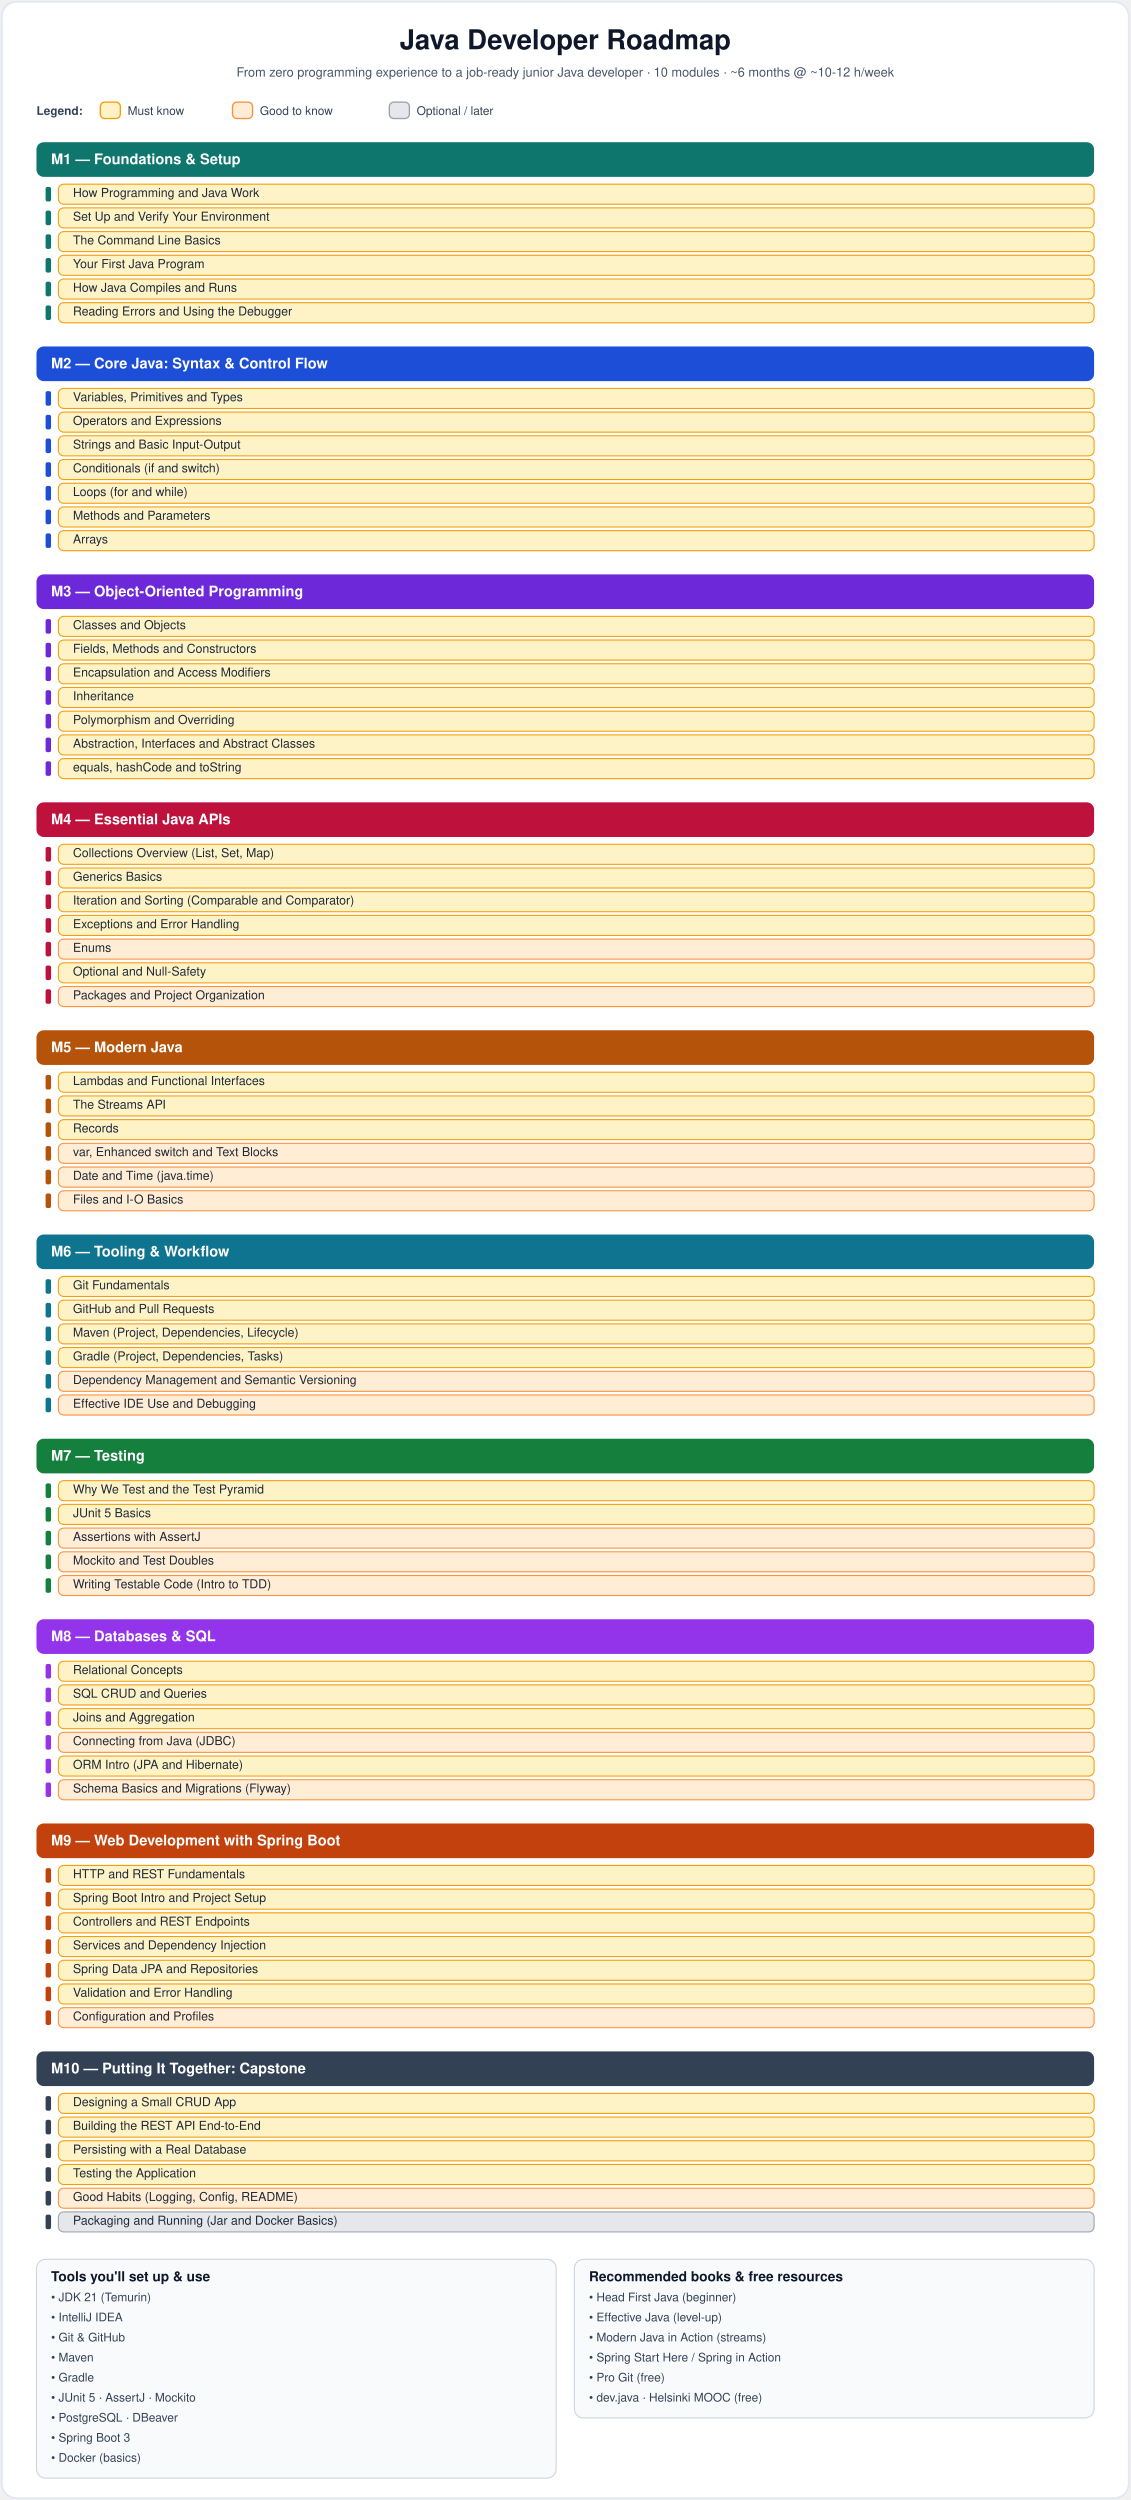
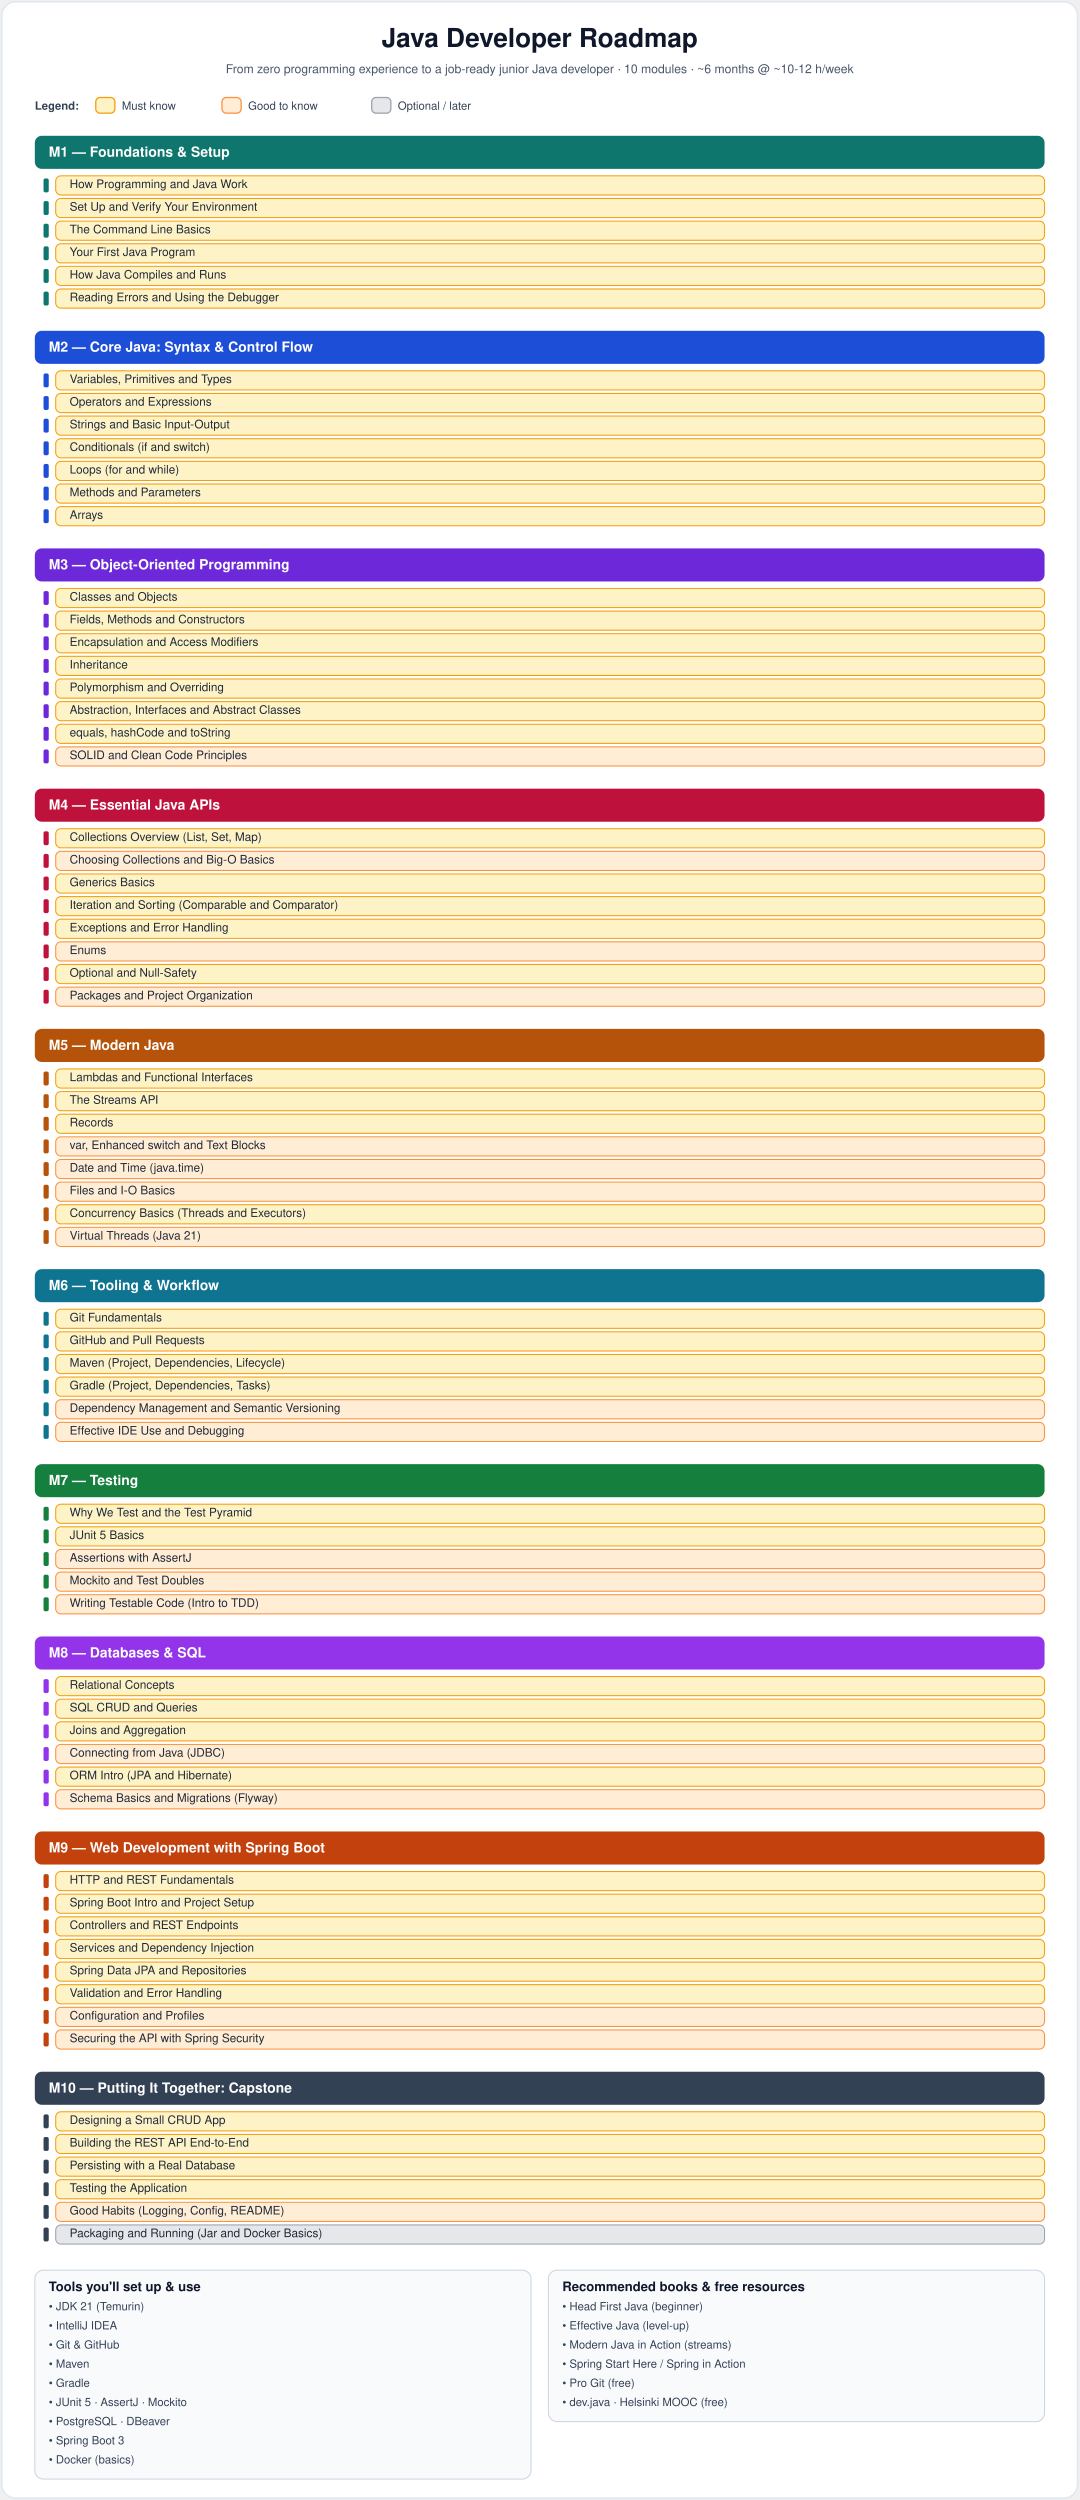
- <svg xmlns="http://www.w3.org/2000/svg" viewBox="0 0 1240 2742" font-family="Segoe UI, Helvetica, Arial, sans-serif">
-   <rect x="2" y="2" width="1236" height="2738" rx="16" fill="#ffffff" stroke="#e2e8f0" stroke-width="2" />
+ <svg xmlns="http://www.w3.org/2000/svg" viewBox="0 0 1240 2872" font-family="Segoe UI, Helvetica, Arial, sans-serif">
+   <rect x="2" y="2" width="1236" height="2868" rx="16" fill="#ffffff" stroke="#e2e8f0" stroke-width="2" />
  <text x="620.0" y="54" text-anchor="middle" font-size="30" font-weight="700" fill="#0f172a" font-family="Segoe UI, Helvetica, Arial, sans-serif">Java Developer Roadmap</text>
  <text x="620.0" y="84" text-anchor="middle" font-size="14" fill="#475569" font-family="Segoe UI, Helvetica, Arial, sans-serif">From zero programming experience to a job-ready junior Java developer  ·  10 modules  ·  ~6 months @ ~10-12 h/week</text>
  <text x="40" y="126" font-size="13" font-weight="700" fill="#334155" font-family="Segoe UI, Helvetica, Arial, sans-serif">Legend:</text>
  <rect x="110" y="112" width="22" height="18" rx="5" fill="#fef3c7" stroke="#f59e0b" stroke-width="1.5" />
  <text x="140" y="126" font-size="13" fill="#334155" font-family="Segoe UI, Helvetica, Arial, sans-serif">Must know</text>
  <rect x="255" y="112" width="22" height="18" rx="5" fill="#ffedd5" stroke="#fb923c" stroke-width="1.5" />
  <text x="285" y="126" font-size="13" fill="#334155" font-family="Segoe UI, Helvetica, Arial, sans-serif">Good to know</text>
  <rect x="427" y="112" width="22" height="18" rx="5" fill="#e5e7eb" stroke="#9ca3af" stroke-width="1.5" />
  <text x="457" y="126" font-size="13" fill="#334155" font-family="Segoe UI, Helvetica, Arial, sans-serif">Optional / later</text>
  <rect x="40" y="156" width="1160" height="38" rx="8" fill="#0f766e" />
  <text x="56" y="180.0" font-size="16" font-weight="700" fill="#ffffff" font-family="Segoe UI, Helvetica, Arial, sans-serif">M1  —  Foundations &amp; Setup</text>
  <rect x="64" y="202" width="1136" height="22" rx="6" fill="#fef3c7" stroke="#f59e0b" stroke-width="1.2" />
  <text x="80" y="216.0" font-size="13.5" fill="#1f2937" font-family="Segoe UI, Helvetica, Arial, sans-serif">How Programming and Java Work</text>
  <rect x="50" y="205" width="6" height="16" rx="2" fill="#0f766e" />
  <rect x="64" y="228" width="1136" height="22" rx="6" fill="#fef3c7" stroke="#f59e0b" stroke-width="1.2" />
  <text x="80" y="242.0" font-size="13.5" fill="#1f2937" font-family="Segoe UI, Helvetica, Arial, sans-serif">Set Up and Verify Your Environment</text>
  <rect x="50" y="231" width="6" height="16" rx="2" fill="#0f766e" />
  <rect x="64" y="254" width="1136" height="22" rx="6" fill="#fef3c7" stroke="#f59e0b" stroke-width="1.2" />
  <text x="80" y="268.0" font-size="13.5" fill="#1f2937" font-family="Segoe UI, Helvetica, Arial, sans-serif">The Command Line Basics</text>
  <rect x="50" y="257" width="6" height="16" rx="2" fill="#0f766e" />
  <rect x="64" y="280" width="1136" height="22" rx="6" fill="#fef3c7" stroke="#f59e0b" stroke-width="1.2" />
  <text x="80" y="294.0" font-size="13.5" fill="#1f2937" font-family="Segoe UI, Helvetica, Arial, sans-serif">Your First Java Program</text>
  <rect x="50" y="283" width="6" height="16" rx="2" fill="#0f766e" />
  <rect x="64" y="306" width="1136" height="22" rx="6" fill="#fef3c7" stroke="#f59e0b" stroke-width="1.2" />
  <text x="80" y="320.0" font-size="13.5" fill="#1f2937" font-family="Segoe UI, Helvetica, Arial, sans-serif">How Java Compiles and Runs</text>
  <rect x="50" y="309" width="6" height="16" rx="2" fill="#0f766e" />
  <rect x="64" y="332" width="1136" height="22" rx="6" fill="#fef3c7" stroke="#f59e0b" stroke-width="1.2" />
  <text x="80" y="346.0" font-size="13.5" fill="#1f2937" font-family="Segoe UI, Helvetica, Arial, sans-serif">Reading Errors and Using the Debugger</text>
  <rect x="50" y="335" width="6" height="16" rx="2" fill="#0f766e" />
  <rect x="40" y="380" width="1160" height="38" rx="8" fill="#1d4ed8" />
  <text x="56" y="404.0" font-size="16" font-weight="700" fill="#ffffff" font-family="Segoe UI, Helvetica, Arial, sans-serif">M2  —  Core Java: Syntax &amp; Control Flow</text>
  <rect x="64" y="426" width="1136" height="22" rx="6" fill="#fef3c7" stroke="#f59e0b" stroke-width="1.2" />
  <text x="80" y="440.0" font-size="13.5" fill="#1f2937" font-family="Segoe UI, Helvetica, Arial, sans-serif">Variables, Primitives and Types</text>
  <rect x="50" y="429" width="6" height="16" rx="2" fill="#1d4ed8" />
  <rect x="64" y="452" width="1136" height="22" rx="6" fill="#fef3c7" stroke="#f59e0b" stroke-width="1.2" />
  <text x="80" y="466.0" font-size="13.5" fill="#1f2937" font-family="Segoe UI, Helvetica, Arial, sans-serif">Operators and Expressions</text>
  <rect x="50" y="455" width="6" height="16" rx="2" fill="#1d4ed8" />
  <rect x="64" y="478" width="1136" height="22" rx="6" fill="#fef3c7" stroke="#f59e0b" stroke-width="1.2" />
  <text x="80" y="492.0" font-size="13.5" fill="#1f2937" font-family="Segoe UI, Helvetica, Arial, sans-serif">Strings and Basic Input-Output</text>
  <rect x="50" y="481" width="6" height="16" rx="2" fill="#1d4ed8" />
  <rect x="64" y="504" width="1136" height="22" rx="6" fill="#fef3c7" stroke="#f59e0b" stroke-width="1.2" />
  <text x="80" y="518.0" font-size="13.5" fill="#1f2937" font-family="Segoe UI, Helvetica, Arial, sans-serif">Conditionals (if and switch)</text>
  <rect x="50" y="507" width="6" height="16" rx="2" fill="#1d4ed8" />
  <rect x="64" y="530" width="1136" height="22" rx="6" fill="#fef3c7" stroke="#f59e0b" stroke-width="1.2" />
  <text x="80" y="544.0" font-size="13.5" fill="#1f2937" font-family="Segoe UI, Helvetica, Arial, sans-serif">Loops (for and while)</text>
  <rect x="50" y="533" width="6" height="16" rx="2" fill="#1d4ed8" />
  <rect x="64" y="556" width="1136" height="22" rx="6" fill="#fef3c7" stroke="#f59e0b" stroke-width="1.2" />
  <text x="80" y="570.0" font-size="13.5" fill="#1f2937" font-family="Segoe UI, Helvetica, Arial, sans-serif">Methods and Parameters</text>
  <rect x="50" y="559" width="6" height="16" rx="2" fill="#1d4ed8" />
  <rect x="64" y="582" width="1136" height="22" rx="6" fill="#fef3c7" stroke="#f59e0b" stroke-width="1.2" />
  <text x="80" y="596.0" font-size="13.5" fill="#1f2937" font-family="Segoe UI, Helvetica, Arial, sans-serif">Arrays</text>
  <rect x="50" y="585" width="6" height="16" rx="2" fill="#1d4ed8" />
  <rect x="40" y="630" width="1160" height="38" rx="8" fill="#6d28d9" />
  <text x="56" y="654.0" font-size="16" font-weight="700" fill="#ffffff" font-family="Segoe UI, Helvetica, Arial, sans-serif">M3  —  Object-Oriented Programming</text>
  <rect x="64" y="676" width="1136" height="22" rx="6" fill="#fef3c7" stroke="#f59e0b" stroke-width="1.2" />
  <text x="80" y="690.0" font-size="13.5" fill="#1f2937" font-family="Segoe UI, Helvetica, Arial, sans-serif">Classes and Objects</text>
  <rect x="50" y="679" width="6" height="16" rx="2" fill="#6d28d9" />
  <rect x="64" y="702" width="1136" height="22" rx="6" fill="#fef3c7" stroke="#f59e0b" stroke-width="1.2" />
  <text x="80" y="716.0" font-size="13.5" fill="#1f2937" font-family="Segoe UI, Helvetica, Arial, sans-serif">Fields, Methods and Constructors</text>
  <rect x="50" y="705" width="6" height="16" rx="2" fill="#6d28d9" />
  <rect x="64" y="728" width="1136" height="22" rx="6" fill="#fef3c7" stroke="#f59e0b" stroke-width="1.2" />
  <text x="80" y="742.0" font-size="13.5" fill="#1f2937" font-family="Segoe UI, Helvetica, Arial, sans-serif">Encapsulation and Access Modifiers</text>
  <rect x="50" y="731" width="6" height="16" rx="2" fill="#6d28d9" />
  <rect x="64" y="754" width="1136" height="22" rx="6" fill="#fef3c7" stroke="#f59e0b" stroke-width="1.2" />
  <text x="80" y="768.0" font-size="13.5" fill="#1f2937" font-family="Segoe UI, Helvetica, Arial, sans-serif">Inheritance</text>
  <rect x="50" y="757" width="6" height="16" rx="2" fill="#6d28d9" />
  <rect x="64" y="780" width="1136" height="22" rx="6" fill="#fef3c7" stroke="#f59e0b" stroke-width="1.2" />
  <text x="80" y="794.0" font-size="13.5" fill="#1f2937" font-family="Segoe UI, Helvetica, Arial, sans-serif">Polymorphism and Overriding</text>
  <rect x="50" y="783" width="6" height="16" rx="2" fill="#6d28d9" />
  <rect x="64" y="806" width="1136" height="22" rx="6" fill="#fef3c7" stroke="#f59e0b" stroke-width="1.2" />
  <text x="80" y="820.0" font-size="13.5" fill="#1f2937" font-family="Segoe UI, Helvetica, Arial, sans-serif">Abstraction, Interfaces and Abstract Classes</text>
  <rect x="50" y="809" width="6" height="16" rx="2" fill="#6d28d9" />
  <rect x="64" y="832" width="1136" height="22" rx="6" fill="#fef3c7" stroke="#f59e0b" stroke-width="1.2" />
  <text x="80" y="846.0" font-size="13.5" fill="#1f2937" font-family="Segoe UI, Helvetica, Arial, sans-serif">equals, hashCode and toString</text>
  <rect x="50" y="835" width="6" height="16" rx="2" fill="#6d28d9" />
-   <rect x="40" y="880" width="1160" height="38" rx="8" fill="#be123c" />
-   <text x="56" y="904.0" font-size="16" font-weight="700" fill="#ffffff" font-family="Segoe UI, Helvetica, Arial, sans-serif">M4  —  Essential Java APIs</text>
-   <rect x="64" y="926" width="1136" height="22" rx="6" fill="#fef3c7" stroke="#f59e0b" stroke-width="1.2" />
-   <text x="80" y="940.0" font-size="13.5" fill="#1f2937" font-family="Segoe UI, Helvetica, Arial, sans-serif">Collections Overview (List, Set, Map)</text>
-   <rect x="50" y="929" width="6" height="16" rx="2" fill="#be123c" />
+   <rect x="64" y="858" width="1136" height="22" rx="6" fill="#ffedd5" stroke="#fb923c" stroke-width="1.2" />
+   <text x="80" y="872.0" font-size="13.5" fill="#1f2937" font-family="Segoe UI, Helvetica, Arial, sans-serif">SOLID and Clean Code Principles</text>
+   <rect x="50" y="861" width="6" height="16" rx="2" fill="#6d28d9" />
+   <rect x="40" y="906" width="1160" height="38" rx="8" fill="#be123c" />
+   <text x="56" y="930.0" font-size="16" font-weight="700" fill="#ffffff" font-family="Segoe UI, Helvetica, Arial, sans-serif">M4  —  Essential Java APIs</text>
  <rect x="64" y="952" width="1136" height="22" rx="6" fill="#fef3c7" stroke="#f59e0b" stroke-width="1.2" />
-   <text x="80" y="966.0" font-size="13.5" fill="#1f2937" font-family="Segoe UI, Helvetica, Arial, sans-serif">Generics Basics</text>
+   <text x="80" y="966.0" font-size="13.5" fill="#1f2937" font-family="Segoe UI, Helvetica, Arial, sans-serif">Collections Overview (List, Set, Map)</text>
  <rect x="50" y="955" width="6" height="16" rx="2" fill="#be123c" />
-   <rect x="64" y="978" width="1136" height="22" rx="6" fill="#fef3c7" stroke="#f59e0b" stroke-width="1.2" />
-   <text x="80" y="992.0" font-size="13.5" fill="#1f2937" font-family="Segoe UI, Helvetica, Arial, sans-serif">Iteration and Sorting (Comparable and Comparator)</text>
+   <rect x="64" y="978" width="1136" height="22" rx="6" fill="#ffedd5" stroke="#fb923c" stroke-width="1.2" />
+   <text x="80" y="992.0" font-size="13.5" fill="#1f2937" font-family="Segoe UI, Helvetica, Arial, sans-serif">Choosing Collections and Big-O Basics</text>
  <rect x="50" y="981" width="6" height="16" rx="2" fill="#be123c" />
  <rect x="64" y="1004" width="1136" height="22" rx="6" fill="#fef3c7" stroke="#f59e0b" stroke-width="1.2" />
-   <text x="80" y="1018.0" font-size="13.5" fill="#1f2937" font-family="Segoe UI, Helvetica, Arial, sans-serif">Exceptions and Error Handling</text>
+   <text x="80" y="1018.0" font-size="13.5" fill="#1f2937" font-family="Segoe UI, Helvetica, Arial, sans-serif">Generics Basics</text>
  <rect x="50" y="1007" width="6" height="16" rx="2" fill="#be123c" />
-   <rect x="64" y="1030" width="1136" height="22" rx="6" fill="#ffedd5" stroke="#fb923c" stroke-width="1.2" />
-   <text x="80" y="1044.0" font-size="13.5" fill="#1f2937" font-family="Segoe UI, Helvetica, Arial, sans-serif">Enums</text>
+   <rect x="64" y="1030" width="1136" height="22" rx="6" fill="#fef3c7" stroke="#f59e0b" stroke-width="1.2" />
+   <text x="80" y="1044.0" font-size="13.5" fill="#1f2937" font-family="Segoe UI, Helvetica, Arial, sans-serif">Iteration and Sorting (Comparable and Comparator)</text>
  <rect x="50" y="1033" width="6" height="16" rx="2" fill="#be123c" />
  <rect x="64" y="1056" width="1136" height="22" rx="6" fill="#fef3c7" stroke="#f59e0b" stroke-width="1.2" />
-   <text x="80" y="1070.0" font-size="13.5" fill="#1f2937" font-family="Segoe UI, Helvetica, Arial, sans-serif">Optional and Null-Safety</text>
+   <text x="80" y="1070.0" font-size="13.5" fill="#1f2937" font-family="Segoe UI, Helvetica, Arial, sans-serif">Exceptions and Error Handling</text>
  <rect x="50" y="1059" width="6" height="16" rx="2" fill="#be123c" />
  <rect x="64" y="1082" width="1136" height="22" rx="6" fill="#ffedd5" stroke="#fb923c" stroke-width="1.2" />
-   <text x="80" y="1096.0" font-size="13.5" fill="#1f2937" font-family="Segoe UI, Helvetica, Arial, sans-serif">Packages and Project Organization</text>
+   <text x="80" y="1096.0" font-size="13.5" fill="#1f2937" font-family="Segoe UI, Helvetica, Arial, sans-serif">Enums</text>
  <rect x="50" y="1085" width="6" height="16" rx="2" fill="#be123c" />
-   <rect x="40" y="1130" width="1160" height="38" rx="8" fill="#b45309" />
-   <text x="56" y="1154.0" font-size="16" font-weight="700" fill="#ffffff" font-family="Segoe UI, Helvetica, Arial, sans-serif">M5  —  Modern Java</text>
-   <rect x="64" y="1176" width="1136" height="22" rx="6" fill="#fef3c7" stroke="#f59e0b" stroke-width="1.2" />
-   <text x="80" y="1190.0" font-size="13.5" fill="#1f2937" font-family="Segoe UI, Helvetica, Arial, sans-serif">Lambdas and Functional Interfaces</text>
-   <rect x="50" y="1179" width="6" height="16" rx="2" fill="#b45309" />
-   <rect x="64" y="1202" width="1136" height="22" rx="6" fill="#fef3c7" stroke="#f59e0b" stroke-width="1.2" />
-   <text x="80" y="1216.0" font-size="13.5" fill="#1f2937" font-family="Segoe UI, Helvetica, Arial, sans-serif">The Streams API</text>
-   <rect x="50" y="1205" width="6" height="16" rx="2" fill="#b45309" />
+   <rect x="64" y="1108" width="1136" height="22" rx="6" fill="#fef3c7" stroke="#f59e0b" stroke-width="1.2" />
+   <text x="80" y="1122.0" font-size="13.5" fill="#1f2937" font-family="Segoe UI, Helvetica, Arial, sans-serif">Optional and Null-Safety</text>
+   <rect x="50" y="1111" width="6" height="16" rx="2" fill="#be123c" />
+   <rect x="64" y="1134" width="1136" height="22" rx="6" fill="#ffedd5" stroke="#fb923c" stroke-width="1.2" />
+   <text x="80" y="1148.0" font-size="13.5" fill="#1f2937" font-family="Segoe UI, Helvetica, Arial, sans-serif">Packages and Project Organization</text>
+   <rect x="50" y="1137" width="6" height="16" rx="2" fill="#be123c" />
+   <rect x="40" y="1182" width="1160" height="38" rx="8" fill="#b45309" />
+   <text x="56" y="1206.0" font-size="16" font-weight="700" fill="#ffffff" font-family="Segoe UI, Helvetica, Arial, sans-serif">M5  —  Modern Java</text>
  <rect x="64" y="1228" width="1136" height="22" rx="6" fill="#fef3c7" stroke="#f59e0b" stroke-width="1.2" />
-   <text x="80" y="1242.0" font-size="13.5" fill="#1f2937" font-family="Segoe UI, Helvetica, Arial, sans-serif">Records</text>
+   <text x="80" y="1242.0" font-size="13.5" fill="#1f2937" font-family="Segoe UI, Helvetica, Arial, sans-serif">Lambdas and Functional Interfaces</text>
  <rect x="50" y="1231" width="6" height="16" rx="2" fill="#b45309" />
-   <rect x="64" y="1254" width="1136" height="22" rx="6" fill="#ffedd5" stroke="#fb923c" stroke-width="1.2" />
-   <text x="80" y="1268.0" font-size="13.5" fill="#1f2937" font-family="Segoe UI, Helvetica, Arial, sans-serif">var, Enhanced switch and Text Blocks</text>
+   <rect x="64" y="1254" width="1136" height="22" rx="6" fill="#fef3c7" stroke="#f59e0b" stroke-width="1.2" />
+   <text x="80" y="1268.0" font-size="13.5" fill="#1f2937" font-family="Segoe UI, Helvetica, Arial, sans-serif">The Streams API</text>
  <rect x="50" y="1257" width="6" height="16" rx="2" fill="#b45309" />
-   <rect x="64" y="1280" width="1136" height="22" rx="6" fill="#ffedd5" stroke="#fb923c" stroke-width="1.2" />
-   <text x="80" y="1294.0" font-size="13.5" fill="#1f2937" font-family="Segoe UI, Helvetica, Arial, sans-serif">Date and Time (java.time)</text>
+   <rect x="64" y="1280" width="1136" height="22" rx="6" fill="#fef3c7" stroke="#f59e0b" stroke-width="1.2" />
+   <text x="80" y="1294.0" font-size="13.5" fill="#1f2937" font-family="Segoe UI, Helvetica, Arial, sans-serif">Records</text>
  <rect x="50" y="1283" width="6" height="16" rx="2" fill="#b45309" />
  <rect x="64" y="1306" width="1136" height="22" rx="6" fill="#ffedd5" stroke="#fb923c" stroke-width="1.2" />
-   <text x="80" y="1320.0" font-size="13.5" fill="#1f2937" font-family="Segoe UI, Helvetica, Arial, sans-serif">Files and I-O Basics</text>
+   <text x="80" y="1320.0" font-size="13.5" fill="#1f2937" font-family="Segoe UI, Helvetica, Arial, sans-serif">var, Enhanced switch and Text Blocks</text>
  <rect x="50" y="1309" width="6" height="16" rx="2" fill="#b45309" />
-   <rect x="40" y="1354" width="1160" height="38" rx="8" fill="#0e7490" />
-   <text x="56" y="1378.0" font-size="16" font-weight="700" fill="#ffffff" font-family="Segoe UI, Helvetica, Arial, sans-serif">M6  —  Tooling &amp; Workflow</text>
-   <rect x="64" y="1400" width="1136" height="22" rx="6" fill="#fef3c7" stroke="#f59e0b" stroke-width="1.2" />
-   <text x="80" y="1414.0" font-size="13.5" fill="#1f2937" font-family="Segoe UI, Helvetica, Arial, sans-serif">Git Fundamentals</text>
-   <rect x="50" y="1403" width="6" height="16" rx="2" fill="#0e7490" />
-   <rect x="64" y="1426" width="1136" height="22" rx="6" fill="#fef3c7" stroke="#f59e0b" stroke-width="1.2" />
-   <text x="80" y="1440.0" font-size="13.5" fill="#1f2937" font-family="Segoe UI, Helvetica, Arial, sans-serif">GitHub and Pull Requests</text>
-   <rect x="50" y="1429" width="6" height="16" rx="2" fill="#0e7490" />
-   <rect x="64" y="1452" width="1136" height="22" rx="6" fill="#fef3c7" stroke="#f59e0b" stroke-width="1.2" />
-   <text x="80" y="1466.0" font-size="13.5" fill="#1f2937" font-family="Segoe UI, Helvetica, Arial, sans-serif">Maven (Project, Dependencies, Lifecycle)</text>
-   <rect x="50" y="1455" width="6" height="16" rx="2" fill="#0e7490" />
-   <rect x="64" y="1478" width="1136" height="22" rx="6" fill="#fef3c7" stroke="#f59e0b" stroke-width="1.2" />
-   <text x="80" y="1492.0" font-size="13.5" fill="#1f2937" font-family="Segoe UI, Helvetica, Arial, sans-serif">Gradle (Project, Dependencies, Tasks)</text>
-   <rect x="50" y="1481" width="6" height="16" rx="2" fill="#0e7490" />
-   <rect x="64" y="1504" width="1136" height="22" rx="6" fill="#ffedd5" stroke="#fb923c" stroke-width="1.2" />
-   <text x="80" y="1518.0" font-size="13.5" fill="#1f2937" font-family="Segoe UI, Helvetica, Arial, sans-serif">Dependency Management and Semantic Versioning</text>
+   <rect x="64" y="1332" width="1136" height="22" rx="6" fill="#ffedd5" stroke="#fb923c" stroke-width="1.2" />
+   <text x="80" y="1346.0" font-size="13.5" fill="#1f2937" font-family="Segoe UI, Helvetica, Arial, sans-serif">Date and Time (java.time)</text>
+   <rect x="50" y="1335" width="6" height="16" rx="2" fill="#b45309" />
+   <rect x="64" y="1358" width="1136" height="22" rx="6" fill="#ffedd5" stroke="#fb923c" stroke-width="1.2" />
+   <text x="80" y="1372.0" font-size="13.5" fill="#1f2937" font-family="Segoe UI, Helvetica, Arial, sans-serif">Files and I-O Basics</text>
+   <rect x="50" y="1361" width="6" height="16" rx="2" fill="#b45309" />
+   <rect x="64" y="1384" width="1136" height="22" rx="6" fill="#fef3c7" stroke="#f59e0b" stroke-width="1.2" />
+   <text x="80" y="1398.0" font-size="13.5" fill="#1f2937" font-family="Segoe UI, Helvetica, Arial, sans-serif">Concurrency Basics (Threads and Executors)</text>
+   <rect x="50" y="1387" width="6" height="16" rx="2" fill="#b45309" />
+   <rect x="64" y="1410" width="1136" height="22" rx="6" fill="#ffedd5" stroke="#fb923c" stroke-width="1.2" />
+   <text x="80" y="1424.0" font-size="13.5" fill="#1f2937" font-family="Segoe UI, Helvetica, Arial, sans-serif">Virtual Threads (Java 21)</text>
+   <rect x="50" y="1413" width="6" height="16" rx="2" fill="#b45309" />
+   <rect x="40" y="1458" width="1160" height="38" rx="8" fill="#0e7490" />
+   <text x="56" y="1482.0" font-size="16" font-weight="700" fill="#ffffff" font-family="Segoe UI, Helvetica, Arial, sans-serif">M6  —  Tooling &amp; Workflow</text>
+   <rect x="64" y="1504" width="1136" height="22" rx="6" fill="#fef3c7" stroke="#f59e0b" stroke-width="1.2" />
+   <text x="80" y="1518.0" font-size="13.5" fill="#1f2937" font-family="Segoe UI, Helvetica, Arial, sans-serif">Git Fundamentals</text>
  <rect x="50" y="1507" width="6" height="16" rx="2" fill="#0e7490" />
-   <rect x="64" y="1530" width="1136" height="22" rx="6" fill="#ffedd5" stroke="#fb923c" stroke-width="1.2" />
-   <text x="80" y="1544.0" font-size="13.5" fill="#1f2937" font-family="Segoe UI, Helvetica, Arial, sans-serif">Effective IDE Use and Debugging</text>
+   <rect x="64" y="1530" width="1136" height="22" rx="6" fill="#fef3c7" stroke="#f59e0b" stroke-width="1.2" />
+   <text x="80" y="1544.0" font-size="13.5" fill="#1f2937" font-family="Segoe UI, Helvetica, Arial, sans-serif">GitHub and Pull Requests</text>
  <rect x="50" y="1533" width="6" height="16" rx="2" fill="#0e7490" />
-   <rect x="40" y="1578" width="1160" height="38" rx="8" fill="#15803d" />
-   <text x="56" y="1602.0" font-size="16" font-weight="700" fill="#ffffff" font-family="Segoe UI, Helvetica, Arial, sans-serif">M7  —  Testing</text>
-   <rect x="64" y="1624" width="1136" height="22" rx="6" fill="#fef3c7" stroke="#f59e0b" stroke-width="1.2" />
-   <text x="80" y="1638.0" font-size="13.5" fill="#1f2937" font-family="Segoe UI, Helvetica, Arial, sans-serif">Why We Test and the Test Pyramid</text>
-   <rect x="50" y="1627" width="6" height="16" rx="2" fill="#15803d" />
-   <rect x="64" y="1650" width="1136" height="22" rx="6" fill="#fef3c7" stroke="#f59e0b" stroke-width="1.2" />
-   <text x="80" y="1664.0" font-size="13.5" fill="#1f2937" font-family="Segoe UI, Helvetica, Arial, sans-serif">JUnit 5 Basics</text>
-   <rect x="50" y="1653" width="6" height="16" rx="2" fill="#15803d" />
-   <rect x="64" y="1676" width="1136" height="22" rx="6" fill="#ffedd5" stroke="#fb923c" stroke-width="1.2" />
-   <text x="80" y="1690.0" font-size="13.5" fill="#1f2937" font-family="Segoe UI, Helvetica, Arial, sans-serif">Assertions with AssertJ</text>
-   <rect x="50" y="1679" width="6" height="16" rx="2" fill="#15803d" />
-   <rect x="64" y="1702" width="1136" height="22" rx="6" fill="#ffedd5" stroke="#fb923c" stroke-width="1.2" />
-   <text x="80" y="1716.0" font-size="13.5" fill="#1f2937" font-family="Segoe UI, Helvetica, Arial, sans-serif">Mockito and Test Doubles</text>
-   <rect x="50" y="1705" width="6" height="16" rx="2" fill="#15803d" />
-   <rect x="64" y="1728" width="1136" height="22" rx="6" fill="#ffedd5" stroke="#fb923c" stroke-width="1.2" />
-   <text x="80" y="1742.0" font-size="13.5" fill="#1f2937" font-family="Segoe UI, Helvetica, Arial, sans-serif">Writing Testable Code (Intro to TDD)</text>
+   <rect x="64" y="1556" width="1136" height="22" rx="6" fill="#fef3c7" stroke="#f59e0b" stroke-width="1.2" />
+   <text x="80" y="1570.0" font-size="13.5" fill="#1f2937" font-family="Segoe UI, Helvetica, Arial, sans-serif">Maven (Project, Dependencies, Lifecycle)</text>
+   <rect x="50" y="1559" width="6" height="16" rx="2" fill="#0e7490" />
+   <rect x="64" y="1582" width="1136" height="22" rx="6" fill="#fef3c7" stroke="#f59e0b" stroke-width="1.2" />
+   <text x="80" y="1596.0" font-size="13.5" fill="#1f2937" font-family="Segoe UI, Helvetica, Arial, sans-serif">Gradle (Project, Dependencies, Tasks)</text>
+   <rect x="50" y="1585" width="6" height="16" rx="2" fill="#0e7490" />
+   <rect x="64" y="1608" width="1136" height="22" rx="6" fill="#ffedd5" stroke="#fb923c" stroke-width="1.2" />
+   <text x="80" y="1622.0" font-size="13.5" fill="#1f2937" font-family="Segoe UI, Helvetica, Arial, sans-serif">Dependency Management and Semantic Versioning</text>
+   <rect x="50" y="1611" width="6" height="16" rx="2" fill="#0e7490" />
+   <rect x="64" y="1634" width="1136" height="22" rx="6" fill="#ffedd5" stroke="#fb923c" stroke-width="1.2" />
+   <text x="80" y="1648.0" font-size="13.5" fill="#1f2937" font-family="Segoe UI, Helvetica, Arial, sans-serif">Effective IDE Use and Debugging</text>
+   <rect x="50" y="1637" width="6" height="16" rx="2" fill="#0e7490" />
+   <rect x="40" y="1682" width="1160" height="38" rx="8" fill="#15803d" />
+   <text x="56" y="1706.0" font-size="16" font-weight="700" fill="#ffffff" font-family="Segoe UI, Helvetica, Arial, sans-serif">M7  —  Testing</text>
+   <rect x="64" y="1728" width="1136" height="22" rx="6" fill="#fef3c7" stroke="#f59e0b" stroke-width="1.2" />
+   <text x="80" y="1742.0" font-size="13.5" fill="#1f2937" font-family="Segoe UI, Helvetica, Arial, sans-serif">Why We Test and the Test Pyramid</text>
  <rect x="50" y="1731" width="6" height="16" rx="2" fill="#15803d" />
-   <rect x="40" y="1776" width="1160" height="38" rx="8" fill="#9333ea" />
-   <text x="56" y="1800.0" font-size="16" font-weight="700" fill="#ffffff" font-family="Segoe UI, Helvetica, Arial, sans-serif">M8  —  Databases &amp; SQL</text>
-   <rect x="64" y="1822" width="1136" height="22" rx="6" fill="#fef3c7" stroke="#f59e0b" stroke-width="1.2" />
-   <text x="80" y="1836.0" font-size="13.5" fill="#1f2937" font-family="Segoe UI, Helvetica, Arial, sans-serif">Relational Concepts</text>
-   <rect x="50" y="1825" width="6" height="16" rx="2" fill="#9333ea" />
-   <rect x="64" y="1848" width="1136" height="22" rx="6" fill="#fef3c7" stroke="#f59e0b" stroke-width="1.2" />
-   <text x="80" y="1862.0" font-size="13.5" fill="#1f2937" font-family="Segoe UI, Helvetica, Arial, sans-serif">SQL CRUD and Queries</text>
-   <rect x="50" y="1851" width="6" height="16" rx="2" fill="#9333ea" />
-   <rect x="64" y="1874" width="1136" height="22" rx="6" fill="#fef3c7" stroke="#f59e0b" stroke-width="1.2" />
-   <text x="80" y="1888.0" font-size="13.5" fill="#1f2937" font-family="Segoe UI, Helvetica, Arial, sans-serif">Joins and Aggregation</text>
-   <rect x="50" y="1877" width="6" height="16" rx="2" fill="#9333ea" />
-   <rect x="64" y="1900" width="1136" height="22" rx="6" fill="#ffedd5" stroke="#fb923c" stroke-width="1.2" />
-   <text x="80" y="1914.0" font-size="13.5" fill="#1f2937" font-family="Segoe UI, Helvetica, Arial, sans-serif">Connecting from Java (JDBC)</text>
-   <rect x="50" y="1903" width="6" height="16" rx="2" fill="#9333ea" />
+   <rect x="64" y="1754" width="1136" height="22" rx="6" fill="#fef3c7" stroke="#f59e0b" stroke-width="1.2" />
+   <text x="80" y="1768.0" font-size="13.5" fill="#1f2937" font-family="Segoe UI, Helvetica, Arial, sans-serif">JUnit 5 Basics</text>
+   <rect x="50" y="1757" width="6" height="16" rx="2" fill="#15803d" />
+   <rect x="64" y="1780" width="1136" height="22" rx="6" fill="#ffedd5" stroke="#fb923c" stroke-width="1.2" />
+   <text x="80" y="1794.0" font-size="13.5" fill="#1f2937" font-family="Segoe UI, Helvetica, Arial, sans-serif">Assertions with AssertJ</text>
+   <rect x="50" y="1783" width="6" height="16" rx="2" fill="#15803d" />
+   <rect x="64" y="1806" width="1136" height="22" rx="6" fill="#ffedd5" stroke="#fb923c" stroke-width="1.2" />
+   <text x="80" y="1820.0" font-size="13.5" fill="#1f2937" font-family="Segoe UI, Helvetica, Arial, sans-serif">Mockito and Test Doubles</text>
+   <rect x="50" y="1809" width="6" height="16" rx="2" fill="#15803d" />
+   <rect x="64" y="1832" width="1136" height="22" rx="6" fill="#ffedd5" stroke="#fb923c" stroke-width="1.2" />
+   <text x="80" y="1846.0" font-size="13.5" fill="#1f2937" font-family="Segoe UI, Helvetica, Arial, sans-serif">Writing Testable Code (Intro to TDD)</text>
+   <rect x="50" y="1835" width="6" height="16" rx="2" fill="#15803d" />
+   <rect x="40" y="1880" width="1160" height="38" rx="8" fill="#9333ea" />
+   <text x="56" y="1904.0" font-size="16" font-weight="700" fill="#ffffff" font-family="Segoe UI, Helvetica, Arial, sans-serif">M8  —  Databases &amp; SQL</text>
  <rect x="64" y="1926" width="1136" height="22" rx="6" fill="#fef3c7" stroke="#f59e0b" stroke-width="1.2" />
-   <text x="80" y="1940.0" font-size="13.5" fill="#1f2937" font-family="Segoe UI, Helvetica, Arial, sans-serif">ORM Intro (JPA and Hibernate)</text>
+   <text x="80" y="1940.0" font-size="13.5" fill="#1f2937" font-family="Segoe UI, Helvetica, Arial, sans-serif">Relational Concepts</text>
  <rect x="50" y="1929" width="6" height="16" rx="2" fill="#9333ea" />
-   <rect x="64" y="1952" width="1136" height="22" rx="6" fill="#ffedd5" stroke="#fb923c" stroke-width="1.2" />
-   <text x="80" y="1966.0" font-size="13.5" fill="#1f2937" font-family="Segoe UI, Helvetica, Arial, sans-serif">Schema Basics and Migrations (Flyway)</text>
+   <rect x="64" y="1952" width="1136" height="22" rx="6" fill="#fef3c7" stroke="#f59e0b" stroke-width="1.2" />
+   <text x="80" y="1966.0" font-size="13.5" fill="#1f2937" font-family="Segoe UI, Helvetica, Arial, sans-serif">SQL CRUD and Queries</text>
  <rect x="50" y="1955" width="6" height="16" rx="2" fill="#9333ea" />
-   <rect x="40" y="2000" width="1160" height="38" rx="8" fill="#c2410c" />
-   <text x="56" y="2024.0" font-size="16" font-weight="700" fill="#ffffff" font-family="Segoe UI, Helvetica, Arial, sans-serif">M9  —  Web Development with Spring Boot</text>
-   <rect x="64" y="2046" width="1136" height="22" rx="6" fill="#fef3c7" stroke="#f59e0b" stroke-width="1.2" />
-   <text x="80" y="2060.0" font-size="13.5" fill="#1f2937" font-family="Segoe UI, Helvetica, Arial, sans-serif">HTTP and REST Fundamentals</text>
-   <rect x="50" y="2049" width="6" height="16" rx="2" fill="#c2410c" />
-   <rect x="64" y="2072" width="1136" height="22" rx="6" fill="#fef3c7" stroke="#f59e0b" stroke-width="1.2" />
-   <text x="80" y="2086.0" font-size="13.5" fill="#1f2937" font-family="Segoe UI, Helvetica, Arial, sans-serif">Spring Boot Intro and Project Setup</text>
-   <rect x="50" y="2075" width="6" height="16" rx="2" fill="#c2410c" />
-   <rect x="64" y="2098" width="1136" height="22" rx="6" fill="#fef3c7" stroke="#f59e0b" stroke-width="1.2" />
-   <text x="80" y="2112.0" font-size="13.5" fill="#1f2937" font-family="Segoe UI, Helvetica, Arial, sans-serif">Controllers and REST Endpoints</text>
-   <rect x="50" y="2101" width="6" height="16" rx="2" fill="#c2410c" />
-   <rect x="64" y="2124" width="1136" height="22" rx="6" fill="#fef3c7" stroke="#f59e0b" stroke-width="1.2" />
-   <text x="80" y="2138.0" font-size="13.5" fill="#1f2937" font-family="Segoe UI, Helvetica, Arial, sans-serif">Services and Dependency Injection</text>
-   <rect x="50" y="2127" width="6" height="16" rx="2" fill="#c2410c" />
+   <rect x="64" y="1978" width="1136" height="22" rx="6" fill="#fef3c7" stroke="#f59e0b" stroke-width="1.2" />
+   <text x="80" y="1992.0" font-size="13.5" fill="#1f2937" font-family="Segoe UI, Helvetica, Arial, sans-serif">Joins and Aggregation</text>
+   <rect x="50" y="1981" width="6" height="16" rx="2" fill="#9333ea" />
+   <rect x="64" y="2004" width="1136" height="22" rx="6" fill="#ffedd5" stroke="#fb923c" stroke-width="1.2" />
+   <text x="80" y="2018.0" font-size="13.5" fill="#1f2937" font-family="Segoe UI, Helvetica, Arial, sans-serif">Connecting from Java (JDBC)</text>
+   <rect x="50" y="2007" width="6" height="16" rx="2" fill="#9333ea" />
+   <rect x="64" y="2030" width="1136" height="22" rx="6" fill="#fef3c7" stroke="#f59e0b" stroke-width="1.2" />
+   <text x="80" y="2044.0" font-size="13.5" fill="#1f2937" font-family="Segoe UI, Helvetica, Arial, sans-serif">ORM Intro (JPA and Hibernate)</text>
+   <rect x="50" y="2033" width="6" height="16" rx="2" fill="#9333ea" />
+   <rect x="64" y="2056" width="1136" height="22" rx="6" fill="#ffedd5" stroke="#fb923c" stroke-width="1.2" />
+   <text x="80" y="2070.0" font-size="13.5" fill="#1f2937" font-family="Segoe UI, Helvetica, Arial, sans-serif">Schema Basics and Migrations (Flyway)</text>
+   <rect x="50" y="2059" width="6" height="16" rx="2" fill="#9333ea" />
+   <rect x="40" y="2104" width="1160" height="38" rx="8" fill="#c2410c" />
+   <text x="56" y="2128.0" font-size="16" font-weight="700" fill="#ffffff" font-family="Segoe UI, Helvetica, Arial, sans-serif">M9  —  Web Development with Spring Boot</text>
  <rect x="64" y="2150" width="1136" height="22" rx="6" fill="#fef3c7" stroke="#f59e0b" stroke-width="1.2" />
-   <text x="80" y="2164.0" font-size="13.5" fill="#1f2937" font-family="Segoe UI, Helvetica, Arial, sans-serif">Spring Data JPA and Repositories</text>
+   <text x="80" y="2164.0" font-size="13.5" fill="#1f2937" font-family="Segoe UI, Helvetica, Arial, sans-serif">HTTP and REST Fundamentals</text>
  <rect x="50" y="2153" width="6" height="16" rx="2" fill="#c2410c" />
  <rect x="64" y="2176" width="1136" height="22" rx="6" fill="#fef3c7" stroke="#f59e0b" stroke-width="1.2" />
-   <text x="80" y="2190.0" font-size="13.5" fill="#1f2937" font-family="Segoe UI, Helvetica, Arial, sans-serif">Validation and Error Handling</text>
+   <text x="80" y="2190.0" font-size="13.5" fill="#1f2937" font-family="Segoe UI, Helvetica, Arial, sans-serif">Spring Boot Intro and Project Setup</text>
  <rect x="50" y="2179" width="6" height="16" rx="2" fill="#c2410c" />
-   <rect x="64" y="2202" width="1136" height="22" rx="6" fill="#ffedd5" stroke="#fb923c" stroke-width="1.2" />
-   <text x="80" y="2216.0" font-size="13.5" fill="#1f2937" font-family="Segoe UI, Helvetica, Arial, sans-serif">Configuration and Profiles</text>
+   <rect x="64" y="2202" width="1136" height="22" rx="6" fill="#fef3c7" stroke="#f59e0b" stroke-width="1.2" />
+   <text x="80" y="2216.0" font-size="13.5" fill="#1f2937" font-family="Segoe UI, Helvetica, Arial, sans-serif">Controllers and REST Endpoints</text>
  <rect x="50" y="2205" width="6" height="16" rx="2" fill="#c2410c" />
-   <rect x="40" y="2250" width="1160" height="38" rx="8" fill="#334155" />
-   <text x="56" y="2274.0" font-size="16" font-weight="700" fill="#ffffff" font-family="Segoe UI, Helvetica, Arial, sans-serif">M10  —  Putting It Together: Capstone</text>
-   <rect x="64" y="2296" width="1136" height="22" rx="6" fill="#fef3c7" stroke="#f59e0b" stroke-width="1.2" />
-   <text x="80" y="2310.0" font-size="13.5" fill="#1f2937" font-family="Segoe UI, Helvetica, Arial, sans-serif">Designing a Small CRUD App</text>
-   <rect x="50" y="2299" width="6" height="16" rx="2" fill="#334155" />
-   <rect x="64" y="2322" width="1136" height="22" rx="6" fill="#fef3c7" stroke="#f59e0b" stroke-width="1.2" />
-   <text x="80" y="2336.0" font-size="13.5" fill="#1f2937" font-family="Segoe UI, Helvetica, Arial, sans-serif">Building the REST API End-to-End</text>
-   <rect x="50" y="2325" width="6" height="16" rx="2" fill="#334155" />
-   <rect x="64" y="2348" width="1136" height="22" rx="6" fill="#fef3c7" stroke="#f59e0b" stroke-width="1.2" />
-   <text x="80" y="2362.0" font-size="13.5" fill="#1f2937" font-family="Segoe UI, Helvetica, Arial, sans-serif">Persisting with a Real Database</text>
-   <rect x="50" y="2351" width="6" height="16" rx="2" fill="#334155" />
-   <rect x="64" y="2374" width="1136" height="22" rx="6" fill="#fef3c7" stroke="#f59e0b" stroke-width="1.2" />
-   <text x="80" y="2388.0" font-size="13.5" fill="#1f2937" font-family="Segoe UI, Helvetica, Arial, sans-serif">Testing the Application</text>
-   <rect x="50" y="2377" width="6" height="16" rx="2" fill="#334155" />
-   <rect x="64" y="2400" width="1136" height="22" rx="6" fill="#ffedd5" stroke="#fb923c" stroke-width="1.2" />
-   <text x="80" y="2414.0" font-size="13.5" fill="#1f2937" font-family="Segoe UI, Helvetica, Arial, sans-serif">Good Habits (Logging, Config, README)</text>
-   <rect x="50" y="2403" width="6" height="16" rx="2" fill="#334155" />
-   <rect x="64" y="2426" width="1136" height="22" rx="6" fill="#e5e7eb" stroke="#9ca3af" stroke-width="1.2" />
-   <text x="80" y="2440.0" font-size="13.5" fill="#1f2937" font-family="Segoe UI, Helvetica, Arial, sans-serif">Packaging and Running (Jar and Docker Basics)</text>
+   <rect x="64" y="2228" width="1136" height="22" rx="6" fill="#fef3c7" stroke="#f59e0b" stroke-width="1.2" />
+   <text x="80" y="2242.0" font-size="13.5" fill="#1f2937" font-family="Segoe UI, Helvetica, Arial, sans-serif">Services and Dependency Injection</text>
+   <rect x="50" y="2231" width="6" height="16" rx="2" fill="#c2410c" />
+   <rect x="64" y="2254" width="1136" height="22" rx="6" fill="#fef3c7" stroke="#f59e0b" stroke-width="1.2" />
+   <text x="80" y="2268.0" font-size="13.5" fill="#1f2937" font-family="Segoe UI, Helvetica, Arial, sans-serif">Spring Data JPA and Repositories</text>
+   <rect x="50" y="2257" width="6" height="16" rx="2" fill="#c2410c" />
+   <rect x="64" y="2280" width="1136" height="22" rx="6" fill="#fef3c7" stroke="#f59e0b" stroke-width="1.2" />
+   <text x="80" y="2294.0" font-size="13.5" fill="#1f2937" font-family="Segoe UI, Helvetica, Arial, sans-serif">Validation and Error Handling</text>
+   <rect x="50" y="2283" width="6" height="16" rx="2" fill="#c2410c" />
+   <rect x="64" y="2306" width="1136" height="22" rx="6" fill="#ffedd5" stroke="#fb923c" stroke-width="1.2" />
+   <text x="80" y="2320.0" font-size="13.5" fill="#1f2937" font-family="Segoe UI, Helvetica, Arial, sans-serif">Configuration and Profiles</text>
+   <rect x="50" y="2309" width="6" height="16" rx="2" fill="#c2410c" />
+   <rect x="64" y="2332" width="1136" height="22" rx="6" fill="#ffedd5" stroke="#fb923c" stroke-width="1.2" />
+   <text x="80" y="2346.0" font-size="13.5" fill="#1f2937" font-family="Segoe UI, Helvetica, Arial, sans-serif">Securing the API with Spring Security</text>
+   <rect x="50" y="2335" width="6" height="16" rx="2" fill="#c2410c" />
+   <rect x="40" y="2380" width="1160" height="38" rx="8" fill="#334155" />
+   <text x="56" y="2404.0" font-size="16" font-weight="700" fill="#ffffff" font-family="Segoe UI, Helvetica, Arial, sans-serif">M10  —  Putting It Together: Capstone</text>
+   <rect x="64" y="2426" width="1136" height="22" rx="6" fill="#fef3c7" stroke="#f59e0b" stroke-width="1.2" />
+   <text x="80" y="2440.0" font-size="13.5" fill="#1f2937" font-family="Segoe UI, Helvetica, Arial, sans-serif">Designing a Small CRUD App</text>
  <rect x="50" y="2429" width="6" height="16" rx="2" fill="#334155" />
-   <rect x="40" y="2478" width="570" height="240" rx="10" fill="#f8fafc" stroke="#cbd5e1" stroke-width="1.2" />
-   <text x="56" y="2502" font-size="15" font-weight="700" fill="#0f172a" font-family="Segoe UI, Helvetica, Arial, sans-serif">Tools you'll set up &amp; use</text>
-   <text x="56" y="2524" font-size="13" fill="#334155" font-family="Segoe UI, Helvetica, Arial, sans-serif">•  JDK 21 (Temurin)</text>
-   <text x="56" y="2546" font-size="13" fill="#334155" font-family="Segoe UI, Helvetica, Arial, sans-serif">•  IntelliJ IDEA</text>
-   <text x="56" y="2568" font-size="13" fill="#334155" font-family="Segoe UI, Helvetica, Arial, sans-serif">•  Git &amp; GitHub</text>
-   <text x="56" y="2590" font-size="13" fill="#334155" font-family="Segoe UI, Helvetica, Arial, sans-serif">•  Maven</text>
-   <text x="56" y="2612" font-size="13" fill="#334155" font-family="Segoe UI, Helvetica, Arial, sans-serif">•  Gradle</text>
-   <text x="56" y="2634" font-size="13" fill="#334155" font-family="Segoe UI, Helvetica, Arial, sans-serif">•  JUnit 5 · AssertJ · Mockito</text>
-   <text x="56" y="2656" font-size="13" fill="#334155" font-family="Segoe UI, Helvetica, Arial, sans-serif">•  PostgreSQL · DBeaver</text>
-   <text x="56" y="2678" font-size="13" fill="#334155" font-family="Segoe UI, Helvetica, Arial, sans-serif">•  Spring Boot 3</text>
-   <text x="56" y="2700" font-size="13" fill="#334155" font-family="Segoe UI, Helvetica, Arial, sans-serif">•  Docker (basics)</text>
-   <rect x="630" y="2478" width="570" height="174" rx="10" fill="#f8fafc" stroke="#cbd5e1" stroke-width="1.2" />
-   <text x="646" y="2502" font-size="15" font-weight="700" fill="#0f172a" font-family="Segoe UI, Helvetica, Arial, sans-serif">Recommended books &amp; free resources</text>
-   <text x="646" y="2524" font-size="13" fill="#334155" font-family="Segoe UI, Helvetica, Arial, sans-serif">•  Head First Java (beginner)</text>
-   <text x="646" y="2546" font-size="13" fill="#334155" font-family="Segoe UI, Helvetica, Arial, sans-serif">•  Effective Java (level-up)</text>
-   <text x="646" y="2568" font-size="13" fill="#334155" font-family="Segoe UI, Helvetica, Arial, sans-serif">•  Modern Java in Action (streams)</text>
-   <text x="646" y="2590" font-size="13" fill="#334155" font-family="Segoe UI, Helvetica, Arial, sans-serif">•  Spring Start Here / Spring in Action</text>
-   <text x="646" y="2612" font-size="13" fill="#334155" font-family="Segoe UI, Helvetica, Arial, sans-serif">•  Pro Git (free)</text>
-   <text x="646" y="2634" font-size="13" fill="#334155" font-family="Segoe UI, Helvetica, Arial, sans-serif">•  dev.java · Helsinki MOOC (free)</text>
+   <rect x="64" y="2452" width="1136" height="22" rx="6" fill="#fef3c7" stroke="#f59e0b" stroke-width="1.2" />
+   <text x="80" y="2466.0" font-size="13.5" fill="#1f2937" font-family="Segoe UI, Helvetica, Arial, sans-serif">Building the REST API End-to-End</text>
+   <rect x="50" y="2455" width="6" height="16" rx="2" fill="#334155" />
+   <rect x="64" y="2478" width="1136" height="22" rx="6" fill="#fef3c7" stroke="#f59e0b" stroke-width="1.2" />
+   <text x="80" y="2492.0" font-size="13.5" fill="#1f2937" font-family="Segoe UI, Helvetica, Arial, sans-serif">Persisting with a Real Database</text>
+   <rect x="50" y="2481" width="6" height="16" rx="2" fill="#334155" />
+   <rect x="64" y="2504" width="1136" height="22" rx="6" fill="#fef3c7" stroke="#f59e0b" stroke-width="1.2" />
+   <text x="80" y="2518.0" font-size="13.5" fill="#1f2937" font-family="Segoe UI, Helvetica, Arial, sans-serif">Testing the Application</text>
+   <rect x="50" y="2507" width="6" height="16" rx="2" fill="#334155" />
+   <rect x="64" y="2530" width="1136" height="22" rx="6" fill="#ffedd5" stroke="#fb923c" stroke-width="1.2" />
+   <text x="80" y="2544.0" font-size="13.5" fill="#1f2937" font-family="Segoe UI, Helvetica, Arial, sans-serif">Good Habits (Logging, Config, README)</text>
+   <rect x="50" y="2533" width="6" height="16" rx="2" fill="#334155" />
+   <rect x="64" y="2556" width="1136" height="22" rx="6" fill="#e5e7eb" stroke="#9ca3af" stroke-width="1.2" />
+   <text x="80" y="2570.0" font-size="13.5" fill="#1f2937" font-family="Segoe UI, Helvetica, Arial, sans-serif">Packaging and Running (Jar and Docker Basics)</text>
+   <rect x="50" y="2559" width="6" height="16" rx="2" fill="#334155" />
+   <rect x="40" y="2608" width="570" height="240" rx="10" fill="#f8fafc" stroke="#cbd5e1" stroke-width="1.2" />
+   <text x="56" y="2632" font-size="15" font-weight="700" fill="#0f172a" font-family="Segoe UI, Helvetica, Arial, sans-serif">Tools you'll set up &amp; use</text>
+   <text x="56" y="2654" font-size="13" fill="#334155" font-family="Segoe UI, Helvetica, Arial, sans-serif">•  JDK 21 (Temurin)</text>
+   <text x="56" y="2676" font-size="13" fill="#334155" font-family="Segoe UI, Helvetica, Arial, sans-serif">•  IntelliJ IDEA</text>
+   <text x="56" y="2698" font-size="13" fill="#334155" font-family="Segoe UI, Helvetica, Arial, sans-serif">•  Git &amp; GitHub</text>
+   <text x="56" y="2720" font-size="13" fill="#334155" font-family="Segoe UI, Helvetica, Arial, sans-serif">•  Maven</text>
+   <text x="56" y="2742" font-size="13" fill="#334155" font-family="Segoe UI, Helvetica, Arial, sans-serif">•  Gradle</text>
+   <text x="56" y="2764" font-size="13" fill="#334155" font-family="Segoe UI, Helvetica, Arial, sans-serif">•  JUnit 5 · AssertJ · Mockito</text>
+   <text x="56" y="2786" font-size="13" fill="#334155" font-family="Segoe UI, Helvetica, Arial, sans-serif">•  PostgreSQL · DBeaver</text>
+   <text x="56" y="2808" font-size="13" fill="#334155" font-family="Segoe UI, Helvetica, Arial, sans-serif">•  Spring Boot 3</text>
+   <text x="56" y="2830" font-size="13" fill="#334155" font-family="Segoe UI, Helvetica, Arial, sans-serif">•  Docker (basics)</text>
+   <rect x="630" y="2608" width="570" height="174" rx="10" fill="#f8fafc" stroke="#cbd5e1" stroke-width="1.2" />
+   <text x="646" y="2632" font-size="15" font-weight="700" fill="#0f172a" font-family="Segoe UI, Helvetica, Arial, sans-serif">Recommended books &amp; free resources</text>
+   <text x="646" y="2654" font-size="13" fill="#334155" font-family="Segoe UI, Helvetica, Arial, sans-serif">•  Head First Java (beginner)</text>
+   <text x="646" y="2676" font-size="13" fill="#334155" font-family="Segoe UI, Helvetica, Arial, sans-serif">•  Effective Java (level-up)</text>
+   <text x="646" y="2698" font-size="13" fill="#334155" font-family="Segoe UI, Helvetica, Arial, sans-serif">•  Modern Java in Action (streams)</text>
+   <text x="646" y="2720" font-size="13" fill="#334155" font-family="Segoe UI, Helvetica, Arial, sans-serif">•  Spring Start Here / Spring in Action</text>
+   <text x="646" y="2742" font-size="13" fill="#334155" font-family="Segoe UI, Helvetica, Arial, sans-serif">•  Pro Git (free)</text>
+   <text x="646" y="2764" font-size="13" fill="#334155" font-family="Segoe UI, Helvetica, Arial, sans-serif">•  dev.java · Helsinki MOOC (free)</text>
</svg>
